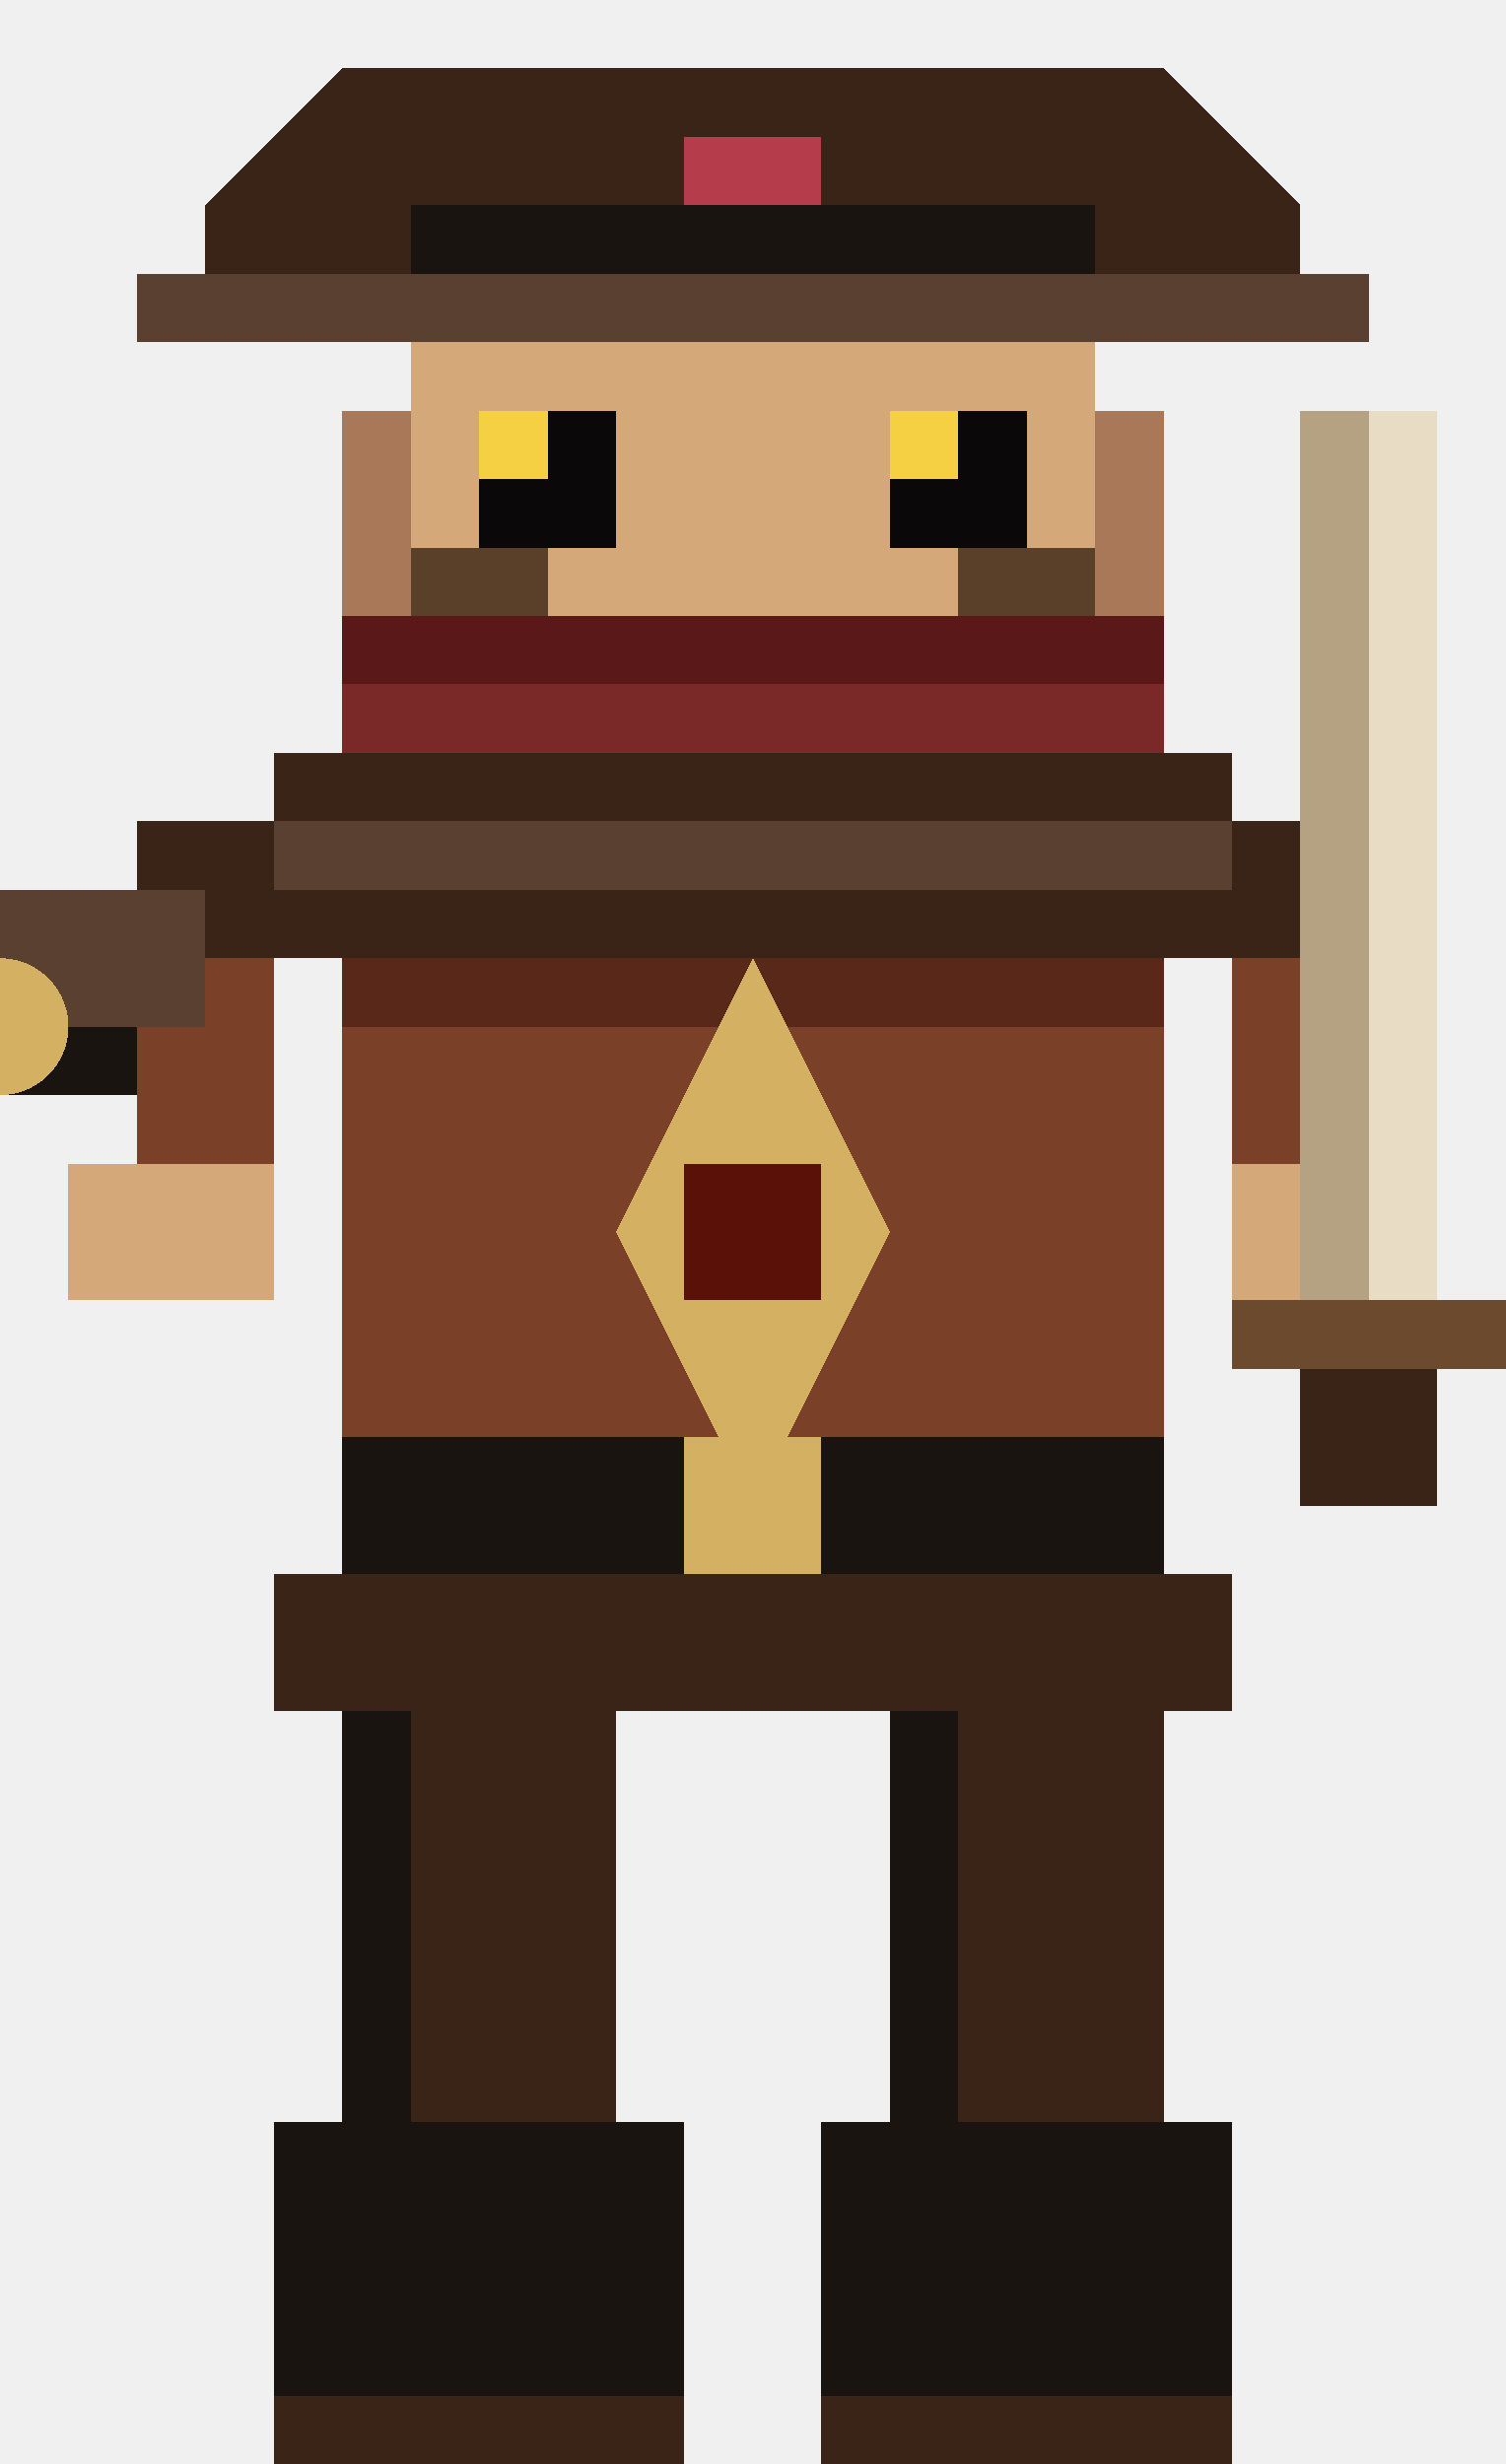
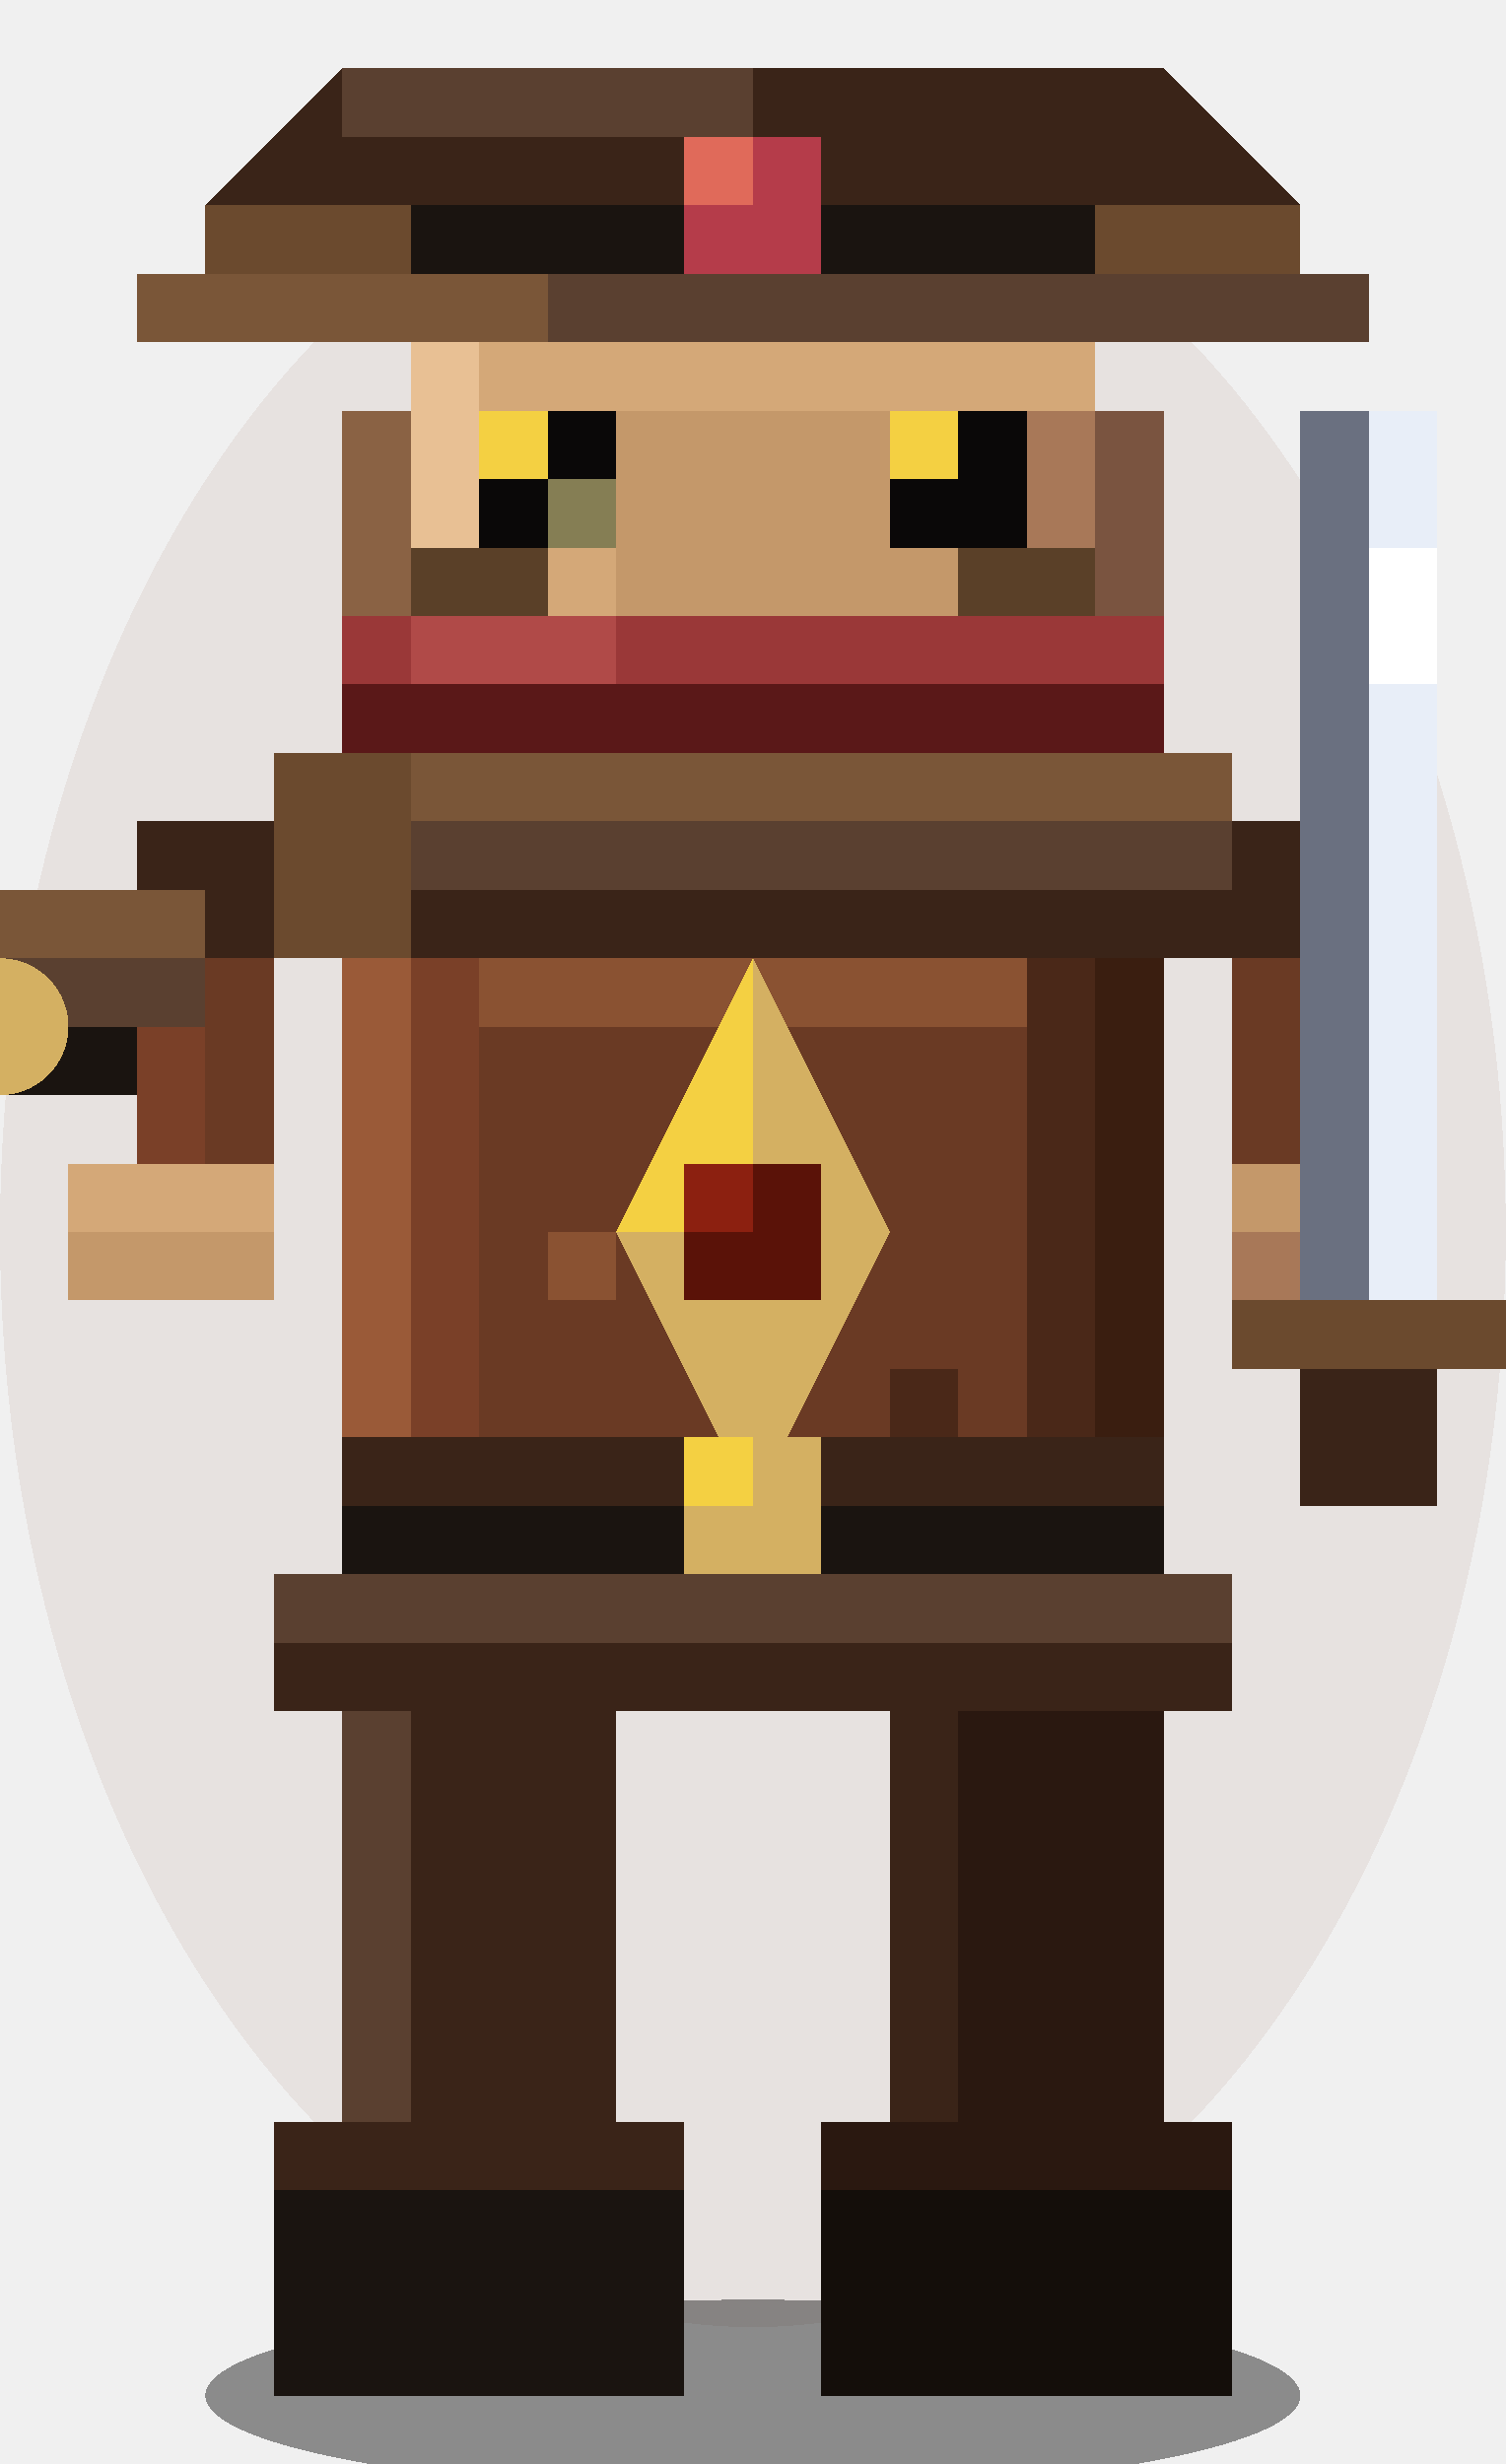
- <svg xmlns="http://www.w3.org/2000/svg" viewBox="0 0 22 36" shape-rendering="crispEdges" preserveAspectRatio="xMidYMax meet" aria-label="Bandit Captain">
+ <svg xmlns="http://www.w3.org/2000/svg" viewBox="0 0 22 36" shape-rendering="crispEdges" preserveAspectRatio="xMidYMax meet">
+   <ellipse cx="11" cy="18" rx="11" ry="16" fill="#7a4028" opacity="0.08" />
+   <ellipse cx="11" cy="35" rx="8" ry="1.4" fill="#000" opacity="0.42" />
  <polygon points="3,3 19,3 17,1 5,1" fill="#3a2418" />
  <rect x="3" y="3" width="16" height="2" fill="#3a2418" />
+   <rect x="3" y="3" width="16" height="1" fill="#6b4a2e" />
  <rect x="2" y="4" width="18" height="1" fill="#5a4030" />
+   <rect x="2" y="4" width="6" height="1" fill="#7a5638" />
+   <rect x="6" y="3" width="10" height="1" fill="#1a1410" />
+   <rect x="5" y="1" width="6" height="1" fill="#5a4030" />
  <rect x="10" y="2" width="2" height="2" fill="#b53c4a" />
-   <rect x="6" y="3" width="10" height="1" fill="#1a1410" />
-   <rect x="6" y="5" width="10" height="5" fill="#d4a878" />
-   <rect x="5" y="6" width="1" height="4" fill="#a87858" />
-   <rect x="16" y="6" width="1" height="4" fill="#a87858" />
+   <rect x="10" y="2" width="1" height="1" fill="#e06a5a" />
+   <rect x="6" y="5" width="10" height="5" fill="#c4986a" />
+   <rect x="6" y="5" width="10" height="1" fill="#d4a878" />
+   <rect x="6" y="5" width="3" height="4" fill="#d4a878" />
+   <rect x="6" y="5" width="1" height="3" fill="#e8c094" />
+   <rect x="5" y="6" width="1" height="4" fill="#8a6244" />
+   <rect x="14" y="6" width="2" height="4" fill="#a87858" />
+   <rect x="16" y="6" width="1" height="4" fill="#7a5440" />
  <rect x="7" y="6" width="2" height="2" fill="#0a0808" />
  <rect x="13" y="6" width="2" height="2" fill="#0a0808" />
  <rect x="7" y="6" width="1" height="1" fill="#f4d042" />
  <rect x="13" y="6" width="1" height="1" fill="#f4d042" />
+   <rect x="8" y="7" width="1" height="1" fill="#fff4a0" opacity="0.5" />
  <rect x="6" y="8" width="2" height="1" fill="#5a4028" />
  <rect x="14" y="8" width="2" height="1" fill="#5a4028" />
  <rect x="8" y="9" width="6" height="1" fill="#3a1a08" />
+   <rect x="9" y="9" width="1" height="1" fill="#c4986a" opacity="0.6" />
  <rect x="5" y="9" width="12" height="2" fill="#7a2828" />
-   <rect x="5" y="9" width="12" height="1" fill="#5a1818" />
+   <rect x="5" y="9" width="12" height="1" fill="#9a3838" />
+   <rect x="5" y="10" width="12" height="1" fill="#5a1818" />
+   <rect x="6" y="9" width="3" height="1" fill="#b04a48" />
  <rect x="4" y="11" width="14" height="3" fill="#5a4030" />
-   <rect x="4" y="11" width="14" height="1" fill="#3a2418" />
+   <rect x="4" y="11" width="14" height="1" fill="#7a5638" />
  <rect x="4" y="13" width="14" height="1" fill="#3a2418" />
-   <rect x="5" y="14" width="12" height="9" fill="#7a4028" />
-   <rect x="5" y="14" width="12" height="1" fill="#5a2818" />
+   <rect x="4" y="11" width="2" height="3" fill="#6b4a2e" />
+   <rect x="5" y="14" width="12" height="9" fill="#6a3a24" />
+   <rect x="5" y="14" width="12" height="1" fill="#8a5232" />
+   <rect x="5" y="14" width="2" height="8" fill="#7a4028" />
+   <rect x="5" y="14" width="1" height="8" fill="#9a5a38" />
+   <rect x="15" y="14" width="2" height="8" fill="#4a2818" />
+   <rect x="16" y="14" width="1" height="8" fill="#3a1e10" />
+   <rect x="8" y="18" width="1" height="1" fill="#8a5232" />
+   <rect x="13" y="20" width="1" height="1" fill="#4a2818" />
  <polygon points="11,14 9,18 11,22 13,18" fill="#d4b062" />
+   <polygon points="11,14 9,18 11,18" fill="#f4d042" />
  <rect x="10" y="17" width="2" height="2" fill="#5a1208" />
+   <rect x="10" y="17" width="1" height="1" fill="#8c2010" />
  <rect x="5" y="21" width="12" height="2" fill="#1a1410" />
+   <rect x="5" y="21" width="12" height="1" fill="#3a2418" />
  <rect x="10" y="21" width="2" height="2" fill="#d4b062" />
-   <rect x="2" y="12" width="2" height="6" fill="#7a4028" />
+   <rect x="10" y="21" width="1" height="1" fill="#f4d042" />
+   <rect x="2" y="12" width="2" height="6" fill="#6a3a24" />
+   <rect x="2" y="12" width="1" height="6" fill="#7a4028" />
  <rect x="2" y="12" width="2" height="2" fill="#3a2418" />
-   <rect x="1" y="17" width="3" height="2" fill="#d4a878" />
-   <rect x="18" y="12" width="2" height="6" fill="#7a4028" />
+   <rect x="1" y="17" width="3" height="2" fill="#c4986a" />
+   <rect x="1" y="17" width="3" height="1" fill="#d4a878" />
+   <rect x="18" y="12" width="2" height="6" fill="#4a2818" />
+   <rect x="18" y="12" width="1" height="6" fill="#6a3a24" />
  <rect x="18" y="12" width="2" height="2" fill="#3a2418" />
-   <rect x="18" y="17" width="3" height="2" fill="#d4a878" />
-   <rect x="19" y="6" width="2" height="13" fill="#b5a282" />
-   <rect x="20" y="6" width="1" height="13" fill="#e8dcc4" />
+   <rect x="18" y="17" width="3" height="2" fill="#a87858" />
+   <rect x="18" y="17" width="3" height="1" fill="#c4986a" />
+   <rect x="19" y="6" width="2" height="13" fill="#8a91a4" />
+   <rect x="20" y="6" width="1" height="13" fill="#e8eef8" />
+   <rect x="19" y="6" width="1" height="13" fill="#6a7080" />
+   <rect x="20" y="8" width="1" height="2" fill="#ffffff" />
  <rect x="18" y="19" width="4" height="1" fill="#6b4a2e" />
  <rect x="19" y="20" width="2" height="2" fill="#3a2418" />
  <rect x="0" y="13" width="2" height="3" fill="#1a1410" />
  <rect x="0" y="13" width="3" height="2" fill="#5a4030" />
+   <rect x="0" y="13" width="3" height="1" fill="#7a5638" />
  <circle cx="0" cy="15" r="1" fill="#d4b062" />
  <rect x="4" y="23" width="14" height="2" fill="#3a2418" />
+   <rect x="4" y="23" width="14" height="1" fill="#5a4030" />
  <rect x="5" y="25" width="4" height="6" fill="#3a2418" />
-   <rect x="13" y="25" width="4" height="6" fill="#3a2418" />
-   <rect x="5" y="25" width="1" height="6" fill="#1a1410" />
-   <rect x="13" y="25" width="1" height="6" fill="#1a1410" />
+   <rect x="13" y="25" width="4" height="6" fill="#2a1810" />
+   <rect x="5" y="25" width="1" height="6" fill="#5a4030" />
+   <rect x="13" y="25" width="1" height="6" fill="#3a2418" />
  <rect x="4" y="31" width="6" height="4" fill="#1a1410" />
-   <rect x="12" y="31" width="6" height="4" fill="#1a1410" />
-   <rect x="4" y="35" width="6" height="1" fill="#3a2418" />
-   <rect x="12" y="35" width="6" height="1" fill="#3a2418" />
+   <rect x="12" y="31" width="6" height="4" fill="#140e0a" />
+   <rect x="4" y="31" width="6" height="1" fill="#3a2418" />
+   <rect x="12" y="31" width="6" height="1" fill="#2a1810" />
</svg>
